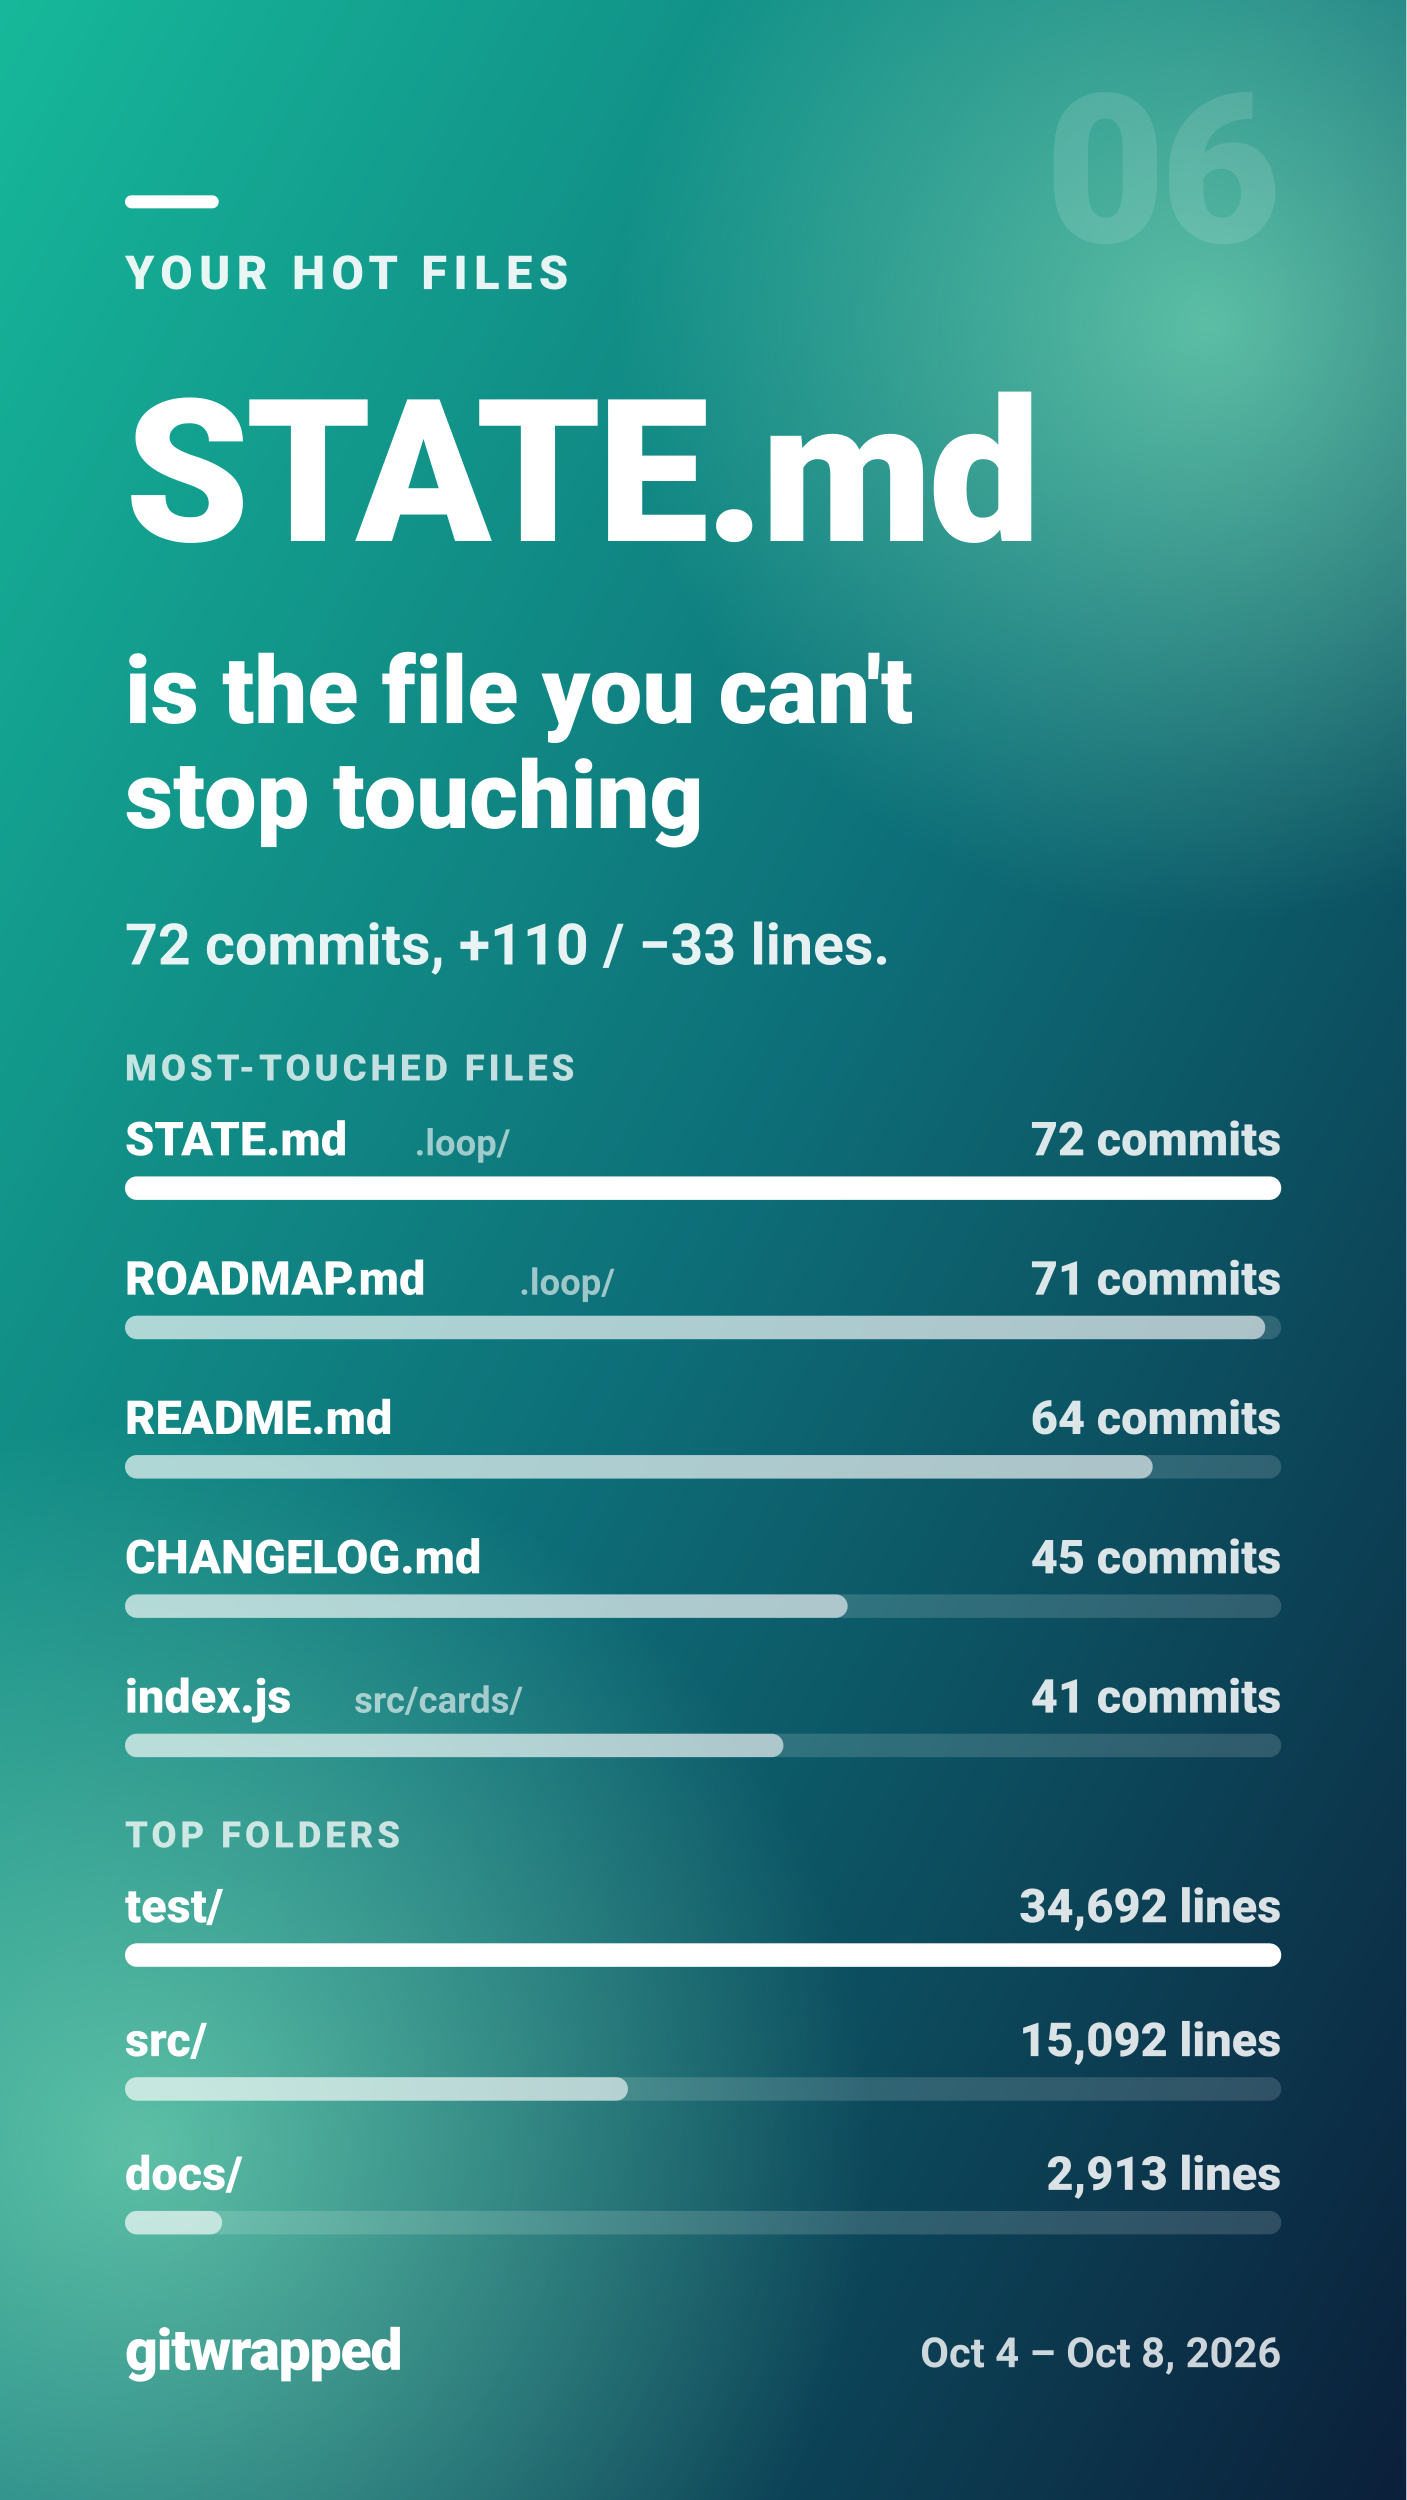
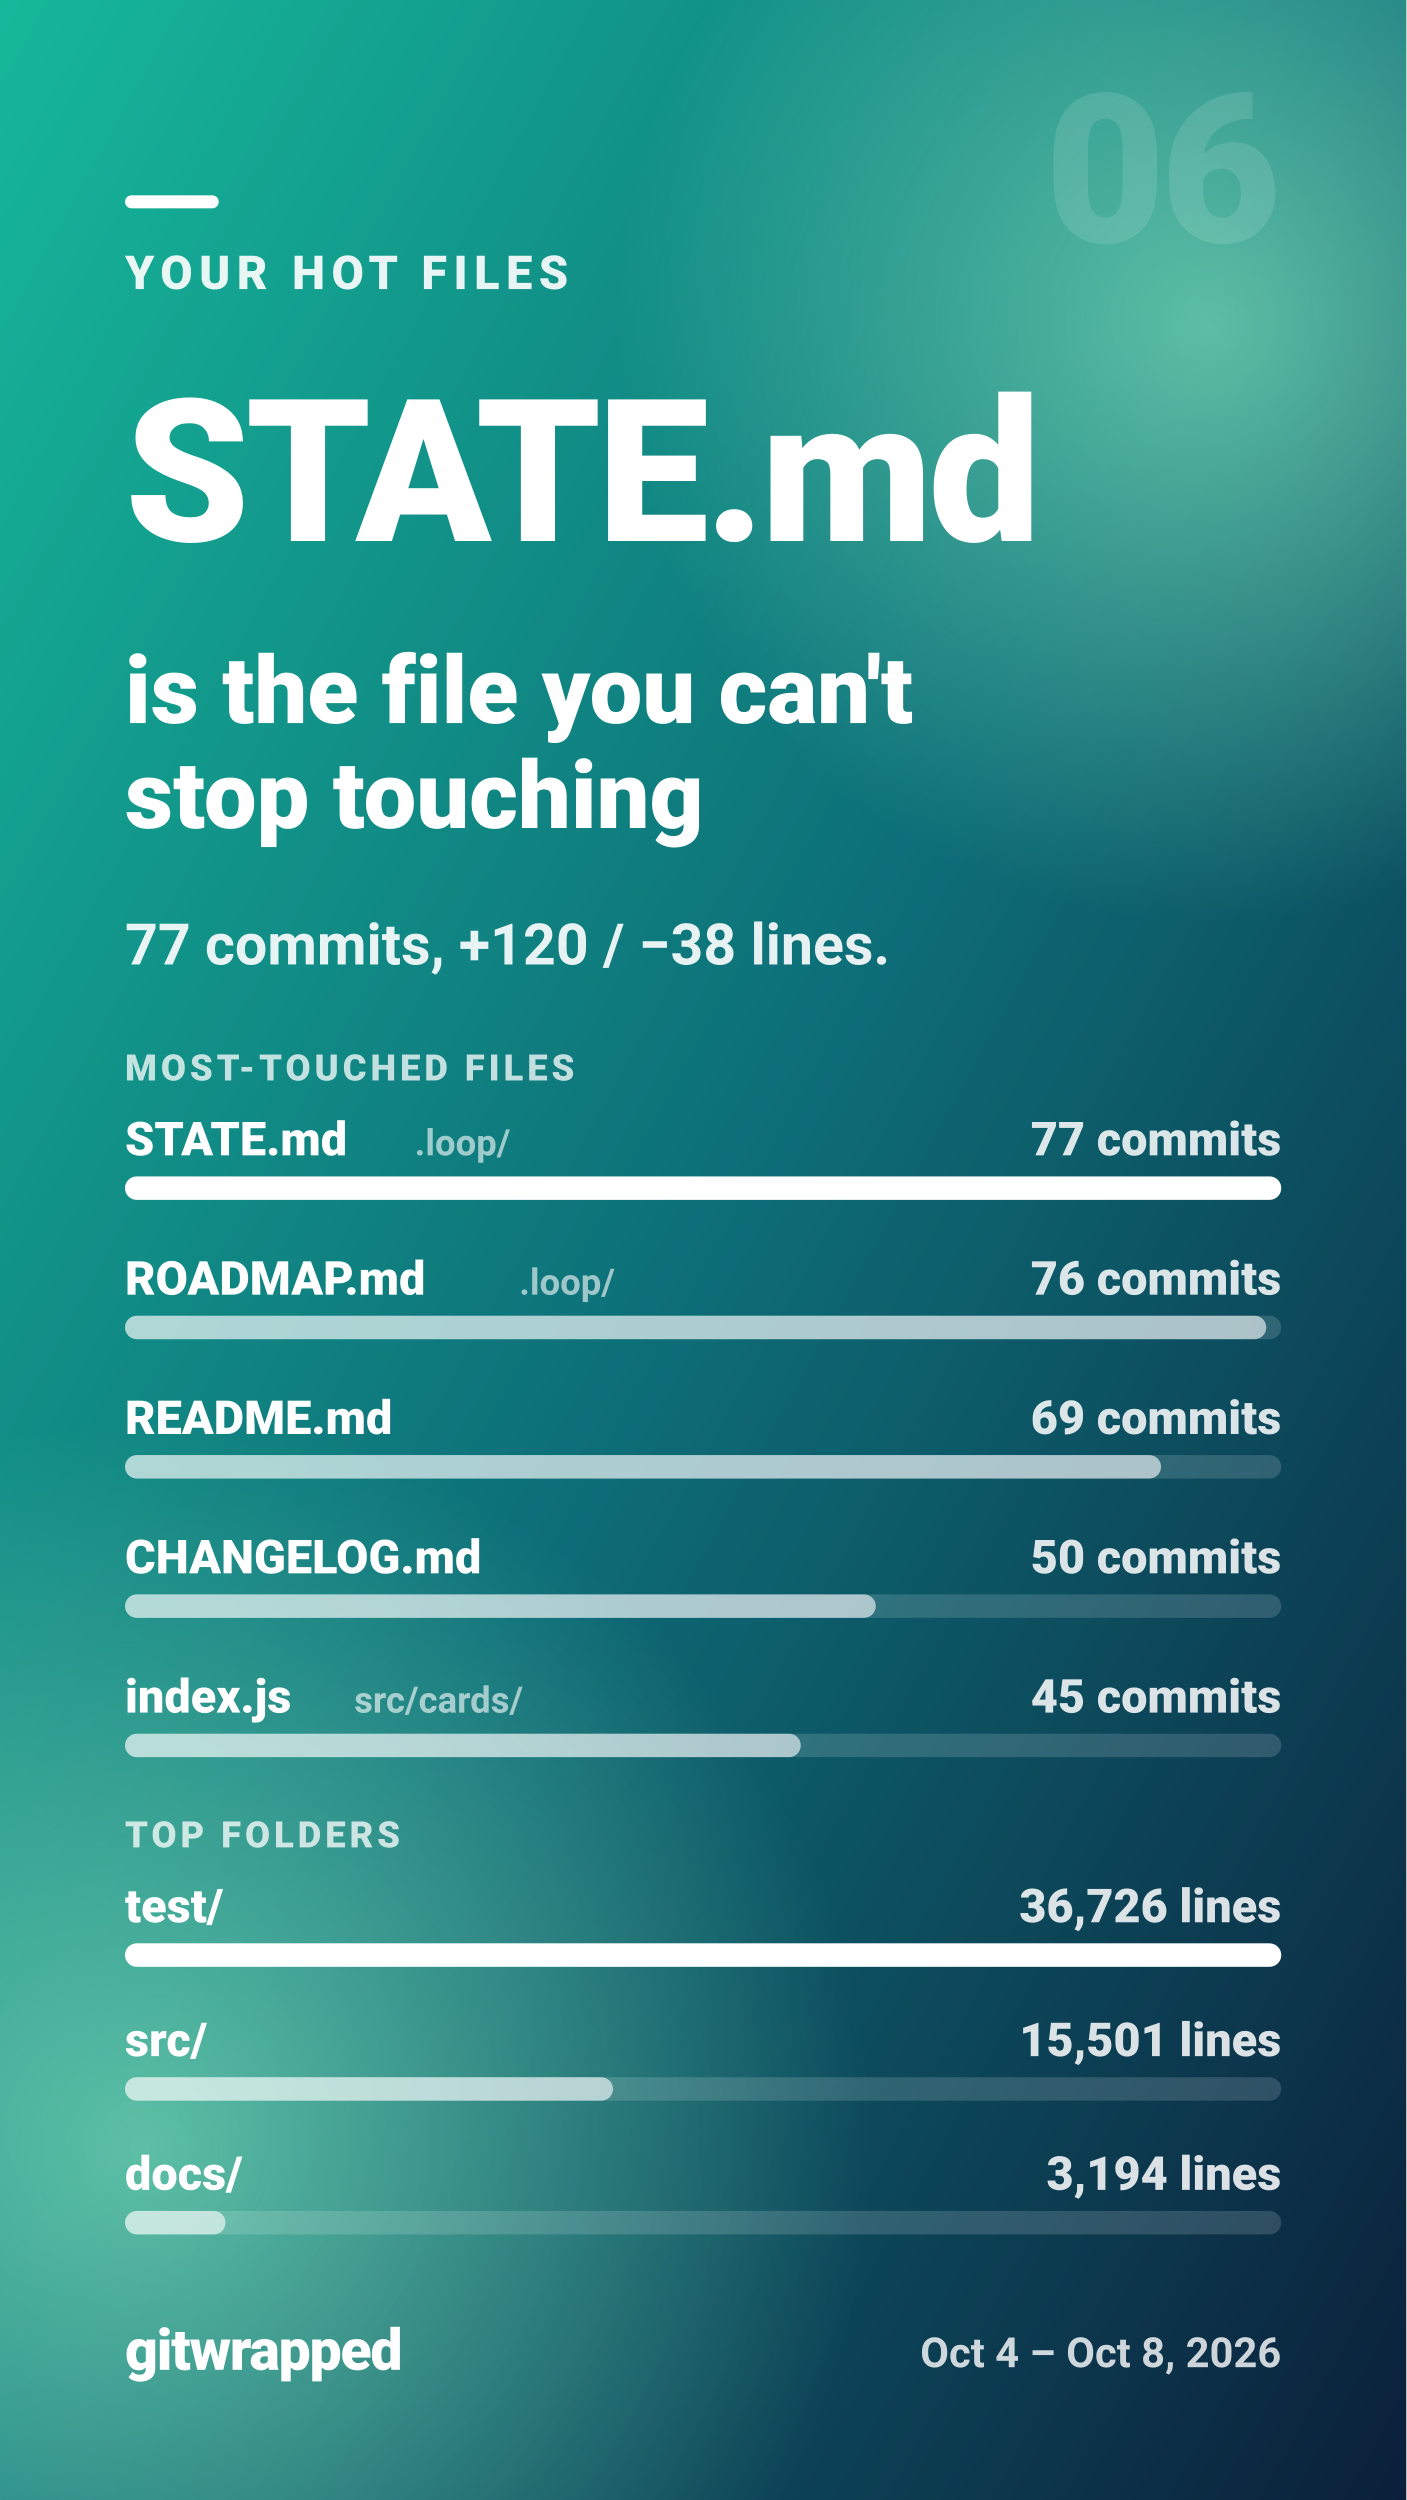
<svg xmlns="http://www.w3.org/2000/svg" width="1080" height="1920" viewBox="0 0 1080 1920" role="img" aria-label="YOUR HOT FILES — STATE.md — is the file you can't stop touching">
  <defs>
    <linearGradient id="gw-hot-files-bg" x1="0" y1="0" x2="1" y2="1">
      <stop offset="0.00" stop-color="#16b89a" />
      <stop offset="0.50" stop-color="#0d6e78" />
      <stop offset="1.00" stop-color="#0b1f3a" />
    </linearGradient>
    <radialGradient id="gw-hot-files-glow">
      <stop offset="0" stop-color="#9dffc9" stop-opacity="0.55" />
      <stop offset="1" stop-color="#9dffc9" stop-opacity="0" />
    </radialGradient>
  </defs>
  <rect width="1080" height="1920" fill="url(#gw-hot-files-bg)" />
  <circle cx="930" cy="250" r="460" fill="url(#gw-hot-files-glow)" />
  <circle cx="110" cy="1650" r="560" fill="url(#gw-hot-files-glow)" />
  <g fill="#ffffff" font-family="system-ui, -apple-system, 'Segoe UI', Roboto, Helvetica, Arial, sans-serif">
    <text x="984" y="186" font-size="160" font-weight="900" fill-opacity="0.12" text-anchor="end" letter-spacing="-4">06</text>
    <rect x="96" y="150" width="72" height="10" rx="5" fill="#ffffff" />
    <text x="96" y="222" font-size="36" font-weight="800" fill-opacity="0.9" letter-spacing="5">YOUR HOT FILES</text>
    <text x="96" y="415.5" font-size="153" font-weight="900" letter-spacing="-3.1">STATE.md</text>
    <text x="96" y="555.3" font-size="72" font-weight="800">is the file you can't</text>
    <text x="96" y="635.9" font-size="72" font-weight="800">stop touching</text>
-     <text x="96" y="740.7" font-size="44" font-weight="600" fill-opacity="0.9">72 commits, +110 / −33 lines.</text>
+     <text x="96" y="740.7" font-size="44" font-weight="600" fill-opacity="0.9">77 commits, +120 / −38 lines.</text>
    <text x="96" y="829.8" font-size="28" font-weight="800" fill-opacity="0.75" letter-spacing="3">MOST-TOUCHED FILES</text>
    <g>
      <text x="96" y="887.3" font-size="36" font-weight="800">STATE.md</text>
      <text x="318.5" y="887.3" font-size="28" font-weight="600" fill-opacity="0.6">.loop/</text>
-       <text x="984" y="887.3" font-size="36" font-weight="800" fill-opacity="0.85" text-anchor="end">72 commits</text>
+       <text x="984" y="887.3" font-size="36" font-weight="800" fill-opacity="0.85" text-anchor="end">77 commits</text>
      <rect x="96" y="903.5" width="888" height="18" rx="9" fill-opacity="0.15" />
      <rect x="96" y="903.5" width="888" height="18" rx="9" />
    </g>
    <g>
      <text x="96" y="994.3" font-size="36" font-weight="800">ROADMAP.md</text>
      <text x="398.8" y="994.3" font-size="28" font-weight="600" fill-opacity="0.6">.loop/</text>
-       <text x="984" y="994.3" font-size="36" font-weight="800" fill-opacity="0.85" text-anchor="end">71 commits</text>
+       <text x="984" y="994.3" font-size="36" font-weight="800" fill-opacity="0.85" text-anchor="end">76 commits</text>
      <rect x="96" y="1010.5" width="888" height="18" rx="9" fill-opacity="0.15" />
-       <rect x="96" y="1010.5" width="875.7" height="18" rx="9" fill-opacity="0.6" />
+       <rect x="96" y="1010.5" width="876.5" height="18" rx="9" fill-opacity="0.6" />
    </g>
    <g>
      <text x="96" y="1101.3" font-size="36" font-weight="800">README.md</text>
-       <text x="984" y="1101.3" font-size="36" font-weight="800" fill-opacity="0.85" text-anchor="end">64 commits</text>
+       <text x="984" y="1101.3" font-size="36" font-weight="800" fill-opacity="0.85" text-anchor="end">69 commits</text>
      <rect x="96" y="1117.5" width="888" height="18" rx="9" fill-opacity="0.15" />
-       <rect x="96" y="1117.5" width="789.3" height="18" rx="9" fill-opacity="0.6" />
+       <rect x="96" y="1117.5" width="795.7" height="18" rx="9" fill-opacity="0.6" />
    </g>
    <g>
      <text x="96" y="1208.3" font-size="36" font-weight="800">CHANGELOG.md</text>
-       <text x="984" y="1208.3" font-size="36" font-weight="800" fill-opacity="0.85" text-anchor="end">45 commits</text>
+       <text x="984" y="1208.3" font-size="36" font-weight="800" fill-opacity="0.85" text-anchor="end">50 commits</text>
      <rect x="96" y="1224.5" width="888" height="18" rx="9" fill-opacity="0.15" />
-       <rect x="96" y="1224.5" width="555" height="18" rx="9" fill-opacity="0.6" />
+       <rect x="96" y="1224.5" width="576.6" height="18" rx="9" fill-opacity="0.6" />
    </g>
    <g>
      <text x="96" y="1315.3" font-size="36" font-weight="800">index.js</text>
      <text x="272" y="1315.3" font-size="28" font-weight="600" fill-opacity="0.6">src/cards/</text>
-       <text x="984" y="1315.3" font-size="36" font-weight="800" fill-opacity="0.85" text-anchor="end">41 commits</text>
+       <text x="984" y="1315.3" font-size="36" font-weight="800" fill-opacity="0.85" text-anchor="end">45 commits</text>
      <rect x="96" y="1331.5" width="888" height="18" rx="9" fill-opacity="0.15" />
-       <rect x="96" y="1331.5" width="505.7" height="18" rx="9" fill-opacity="0.6" />
+       <rect x="96" y="1331.5" width="519" height="18" rx="9" fill-opacity="0.6" />
    </g>
    <text x="96" y="1418.8" font-size="28" font-weight="800" fill-opacity="0.75" letter-spacing="3">TOP FOLDERS</text>
    <g>
      <text x="96" y="1476.3" font-size="36" font-weight="800">test/</text>
-       <text x="984" y="1476.3" font-size="36" font-weight="800" fill-opacity="0.85" text-anchor="end">34,692 lines</text>
+       <text x="984" y="1476.3" font-size="36" font-weight="800" fill-opacity="0.85" text-anchor="end">36,726 lines</text>
      <rect x="96" y="1492.5" width="888" height="18" rx="9" fill-opacity="0.15" />
      <rect x="96" y="1492.5" width="888" height="18" rx="9" />
    </g>
    <g>
      <text x="96" y="1579.1" font-size="36" font-weight="800">src/</text>
-       <text x="984" y="1579.1" font-size="36" font-weight="800" fill-opacity="0.85" text-anchor="end">15,092 lines</text>
+       <text x="984" y="1579.1" font-size="36" font-weight="800" fill-opacity="0.85" text-anchor="end">15,501 lines</text>
      <rect x="96" y="1595.3" width="888" height="18" rx="9" fill-opacity="0.15" />
-       <rect x="96" y="1595.3" width="386.3" height="18" rx="9" fill-opacity="0.6" />
+       <rect x="96" y="1595.3" width="374.8" height="18" rx="9" fill-opacity="0.6" />
    </g>
    <g>
      <text x="96" y="1681.8" font-size="36" font-weight="800">docs/</text>
-       <text x="984" y="1681.8" font-size="36" font-weight="800" fill-opacity="0.85" text-anchor="end">2,913 lines</text>
+       <text x="984" y="1681.8" font-size="36" font-weight="800" fill-opacity="0.85" text-anchor="end">3,194 lines</text>
      <rect x="96" y="1698" width="888" height="18" rx="9" fill-opacity="0.15" />
-       <rect x="96" y="1698" width="74.6" height="18" rx="9" fill-opacity="0.6" />
+       <rect x="96" y="1698" width="77.2" height="18" rx="9" fill-opacity="0.6" />
    </g>
    <text x="96" y="1820" font-size="44" font-weight="900" letter-spacing="-1">gitwrapped</text>
    <text x="984" y="1818" font-size="32" font-weight="600" fill-opacity="0.8" text-anchor="end">Oct 4 – Oct 8, 2026</text>
  </g>
</svg>
